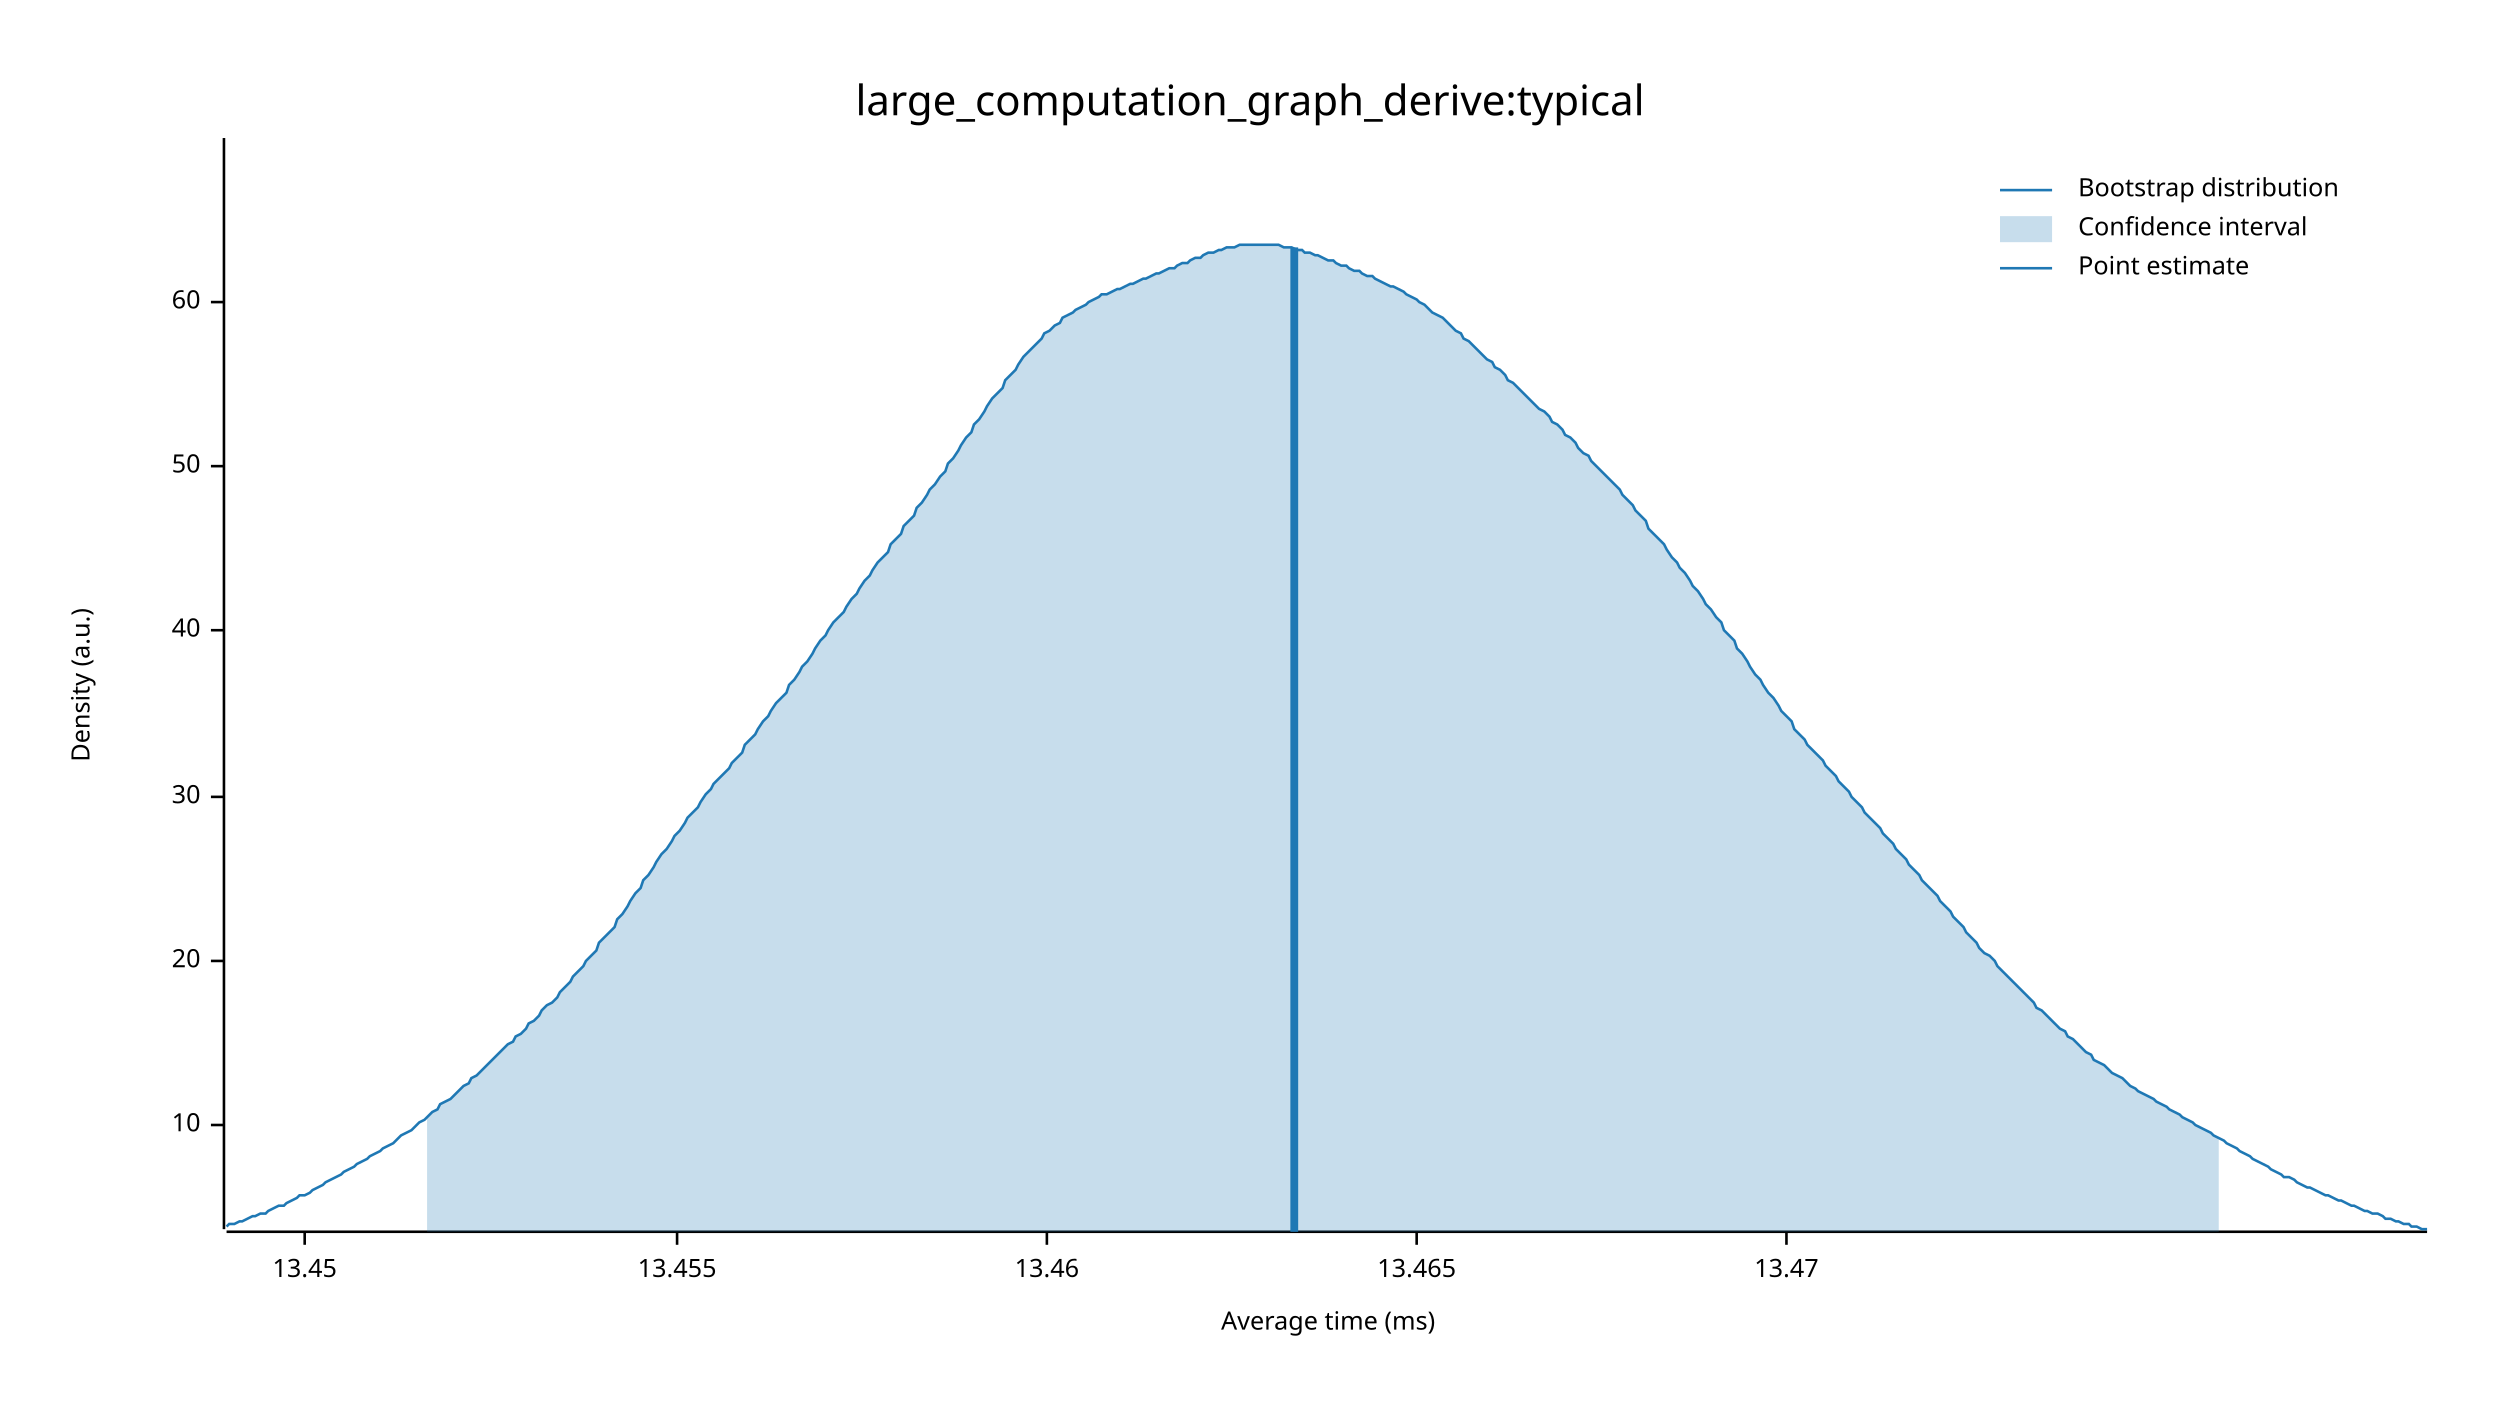
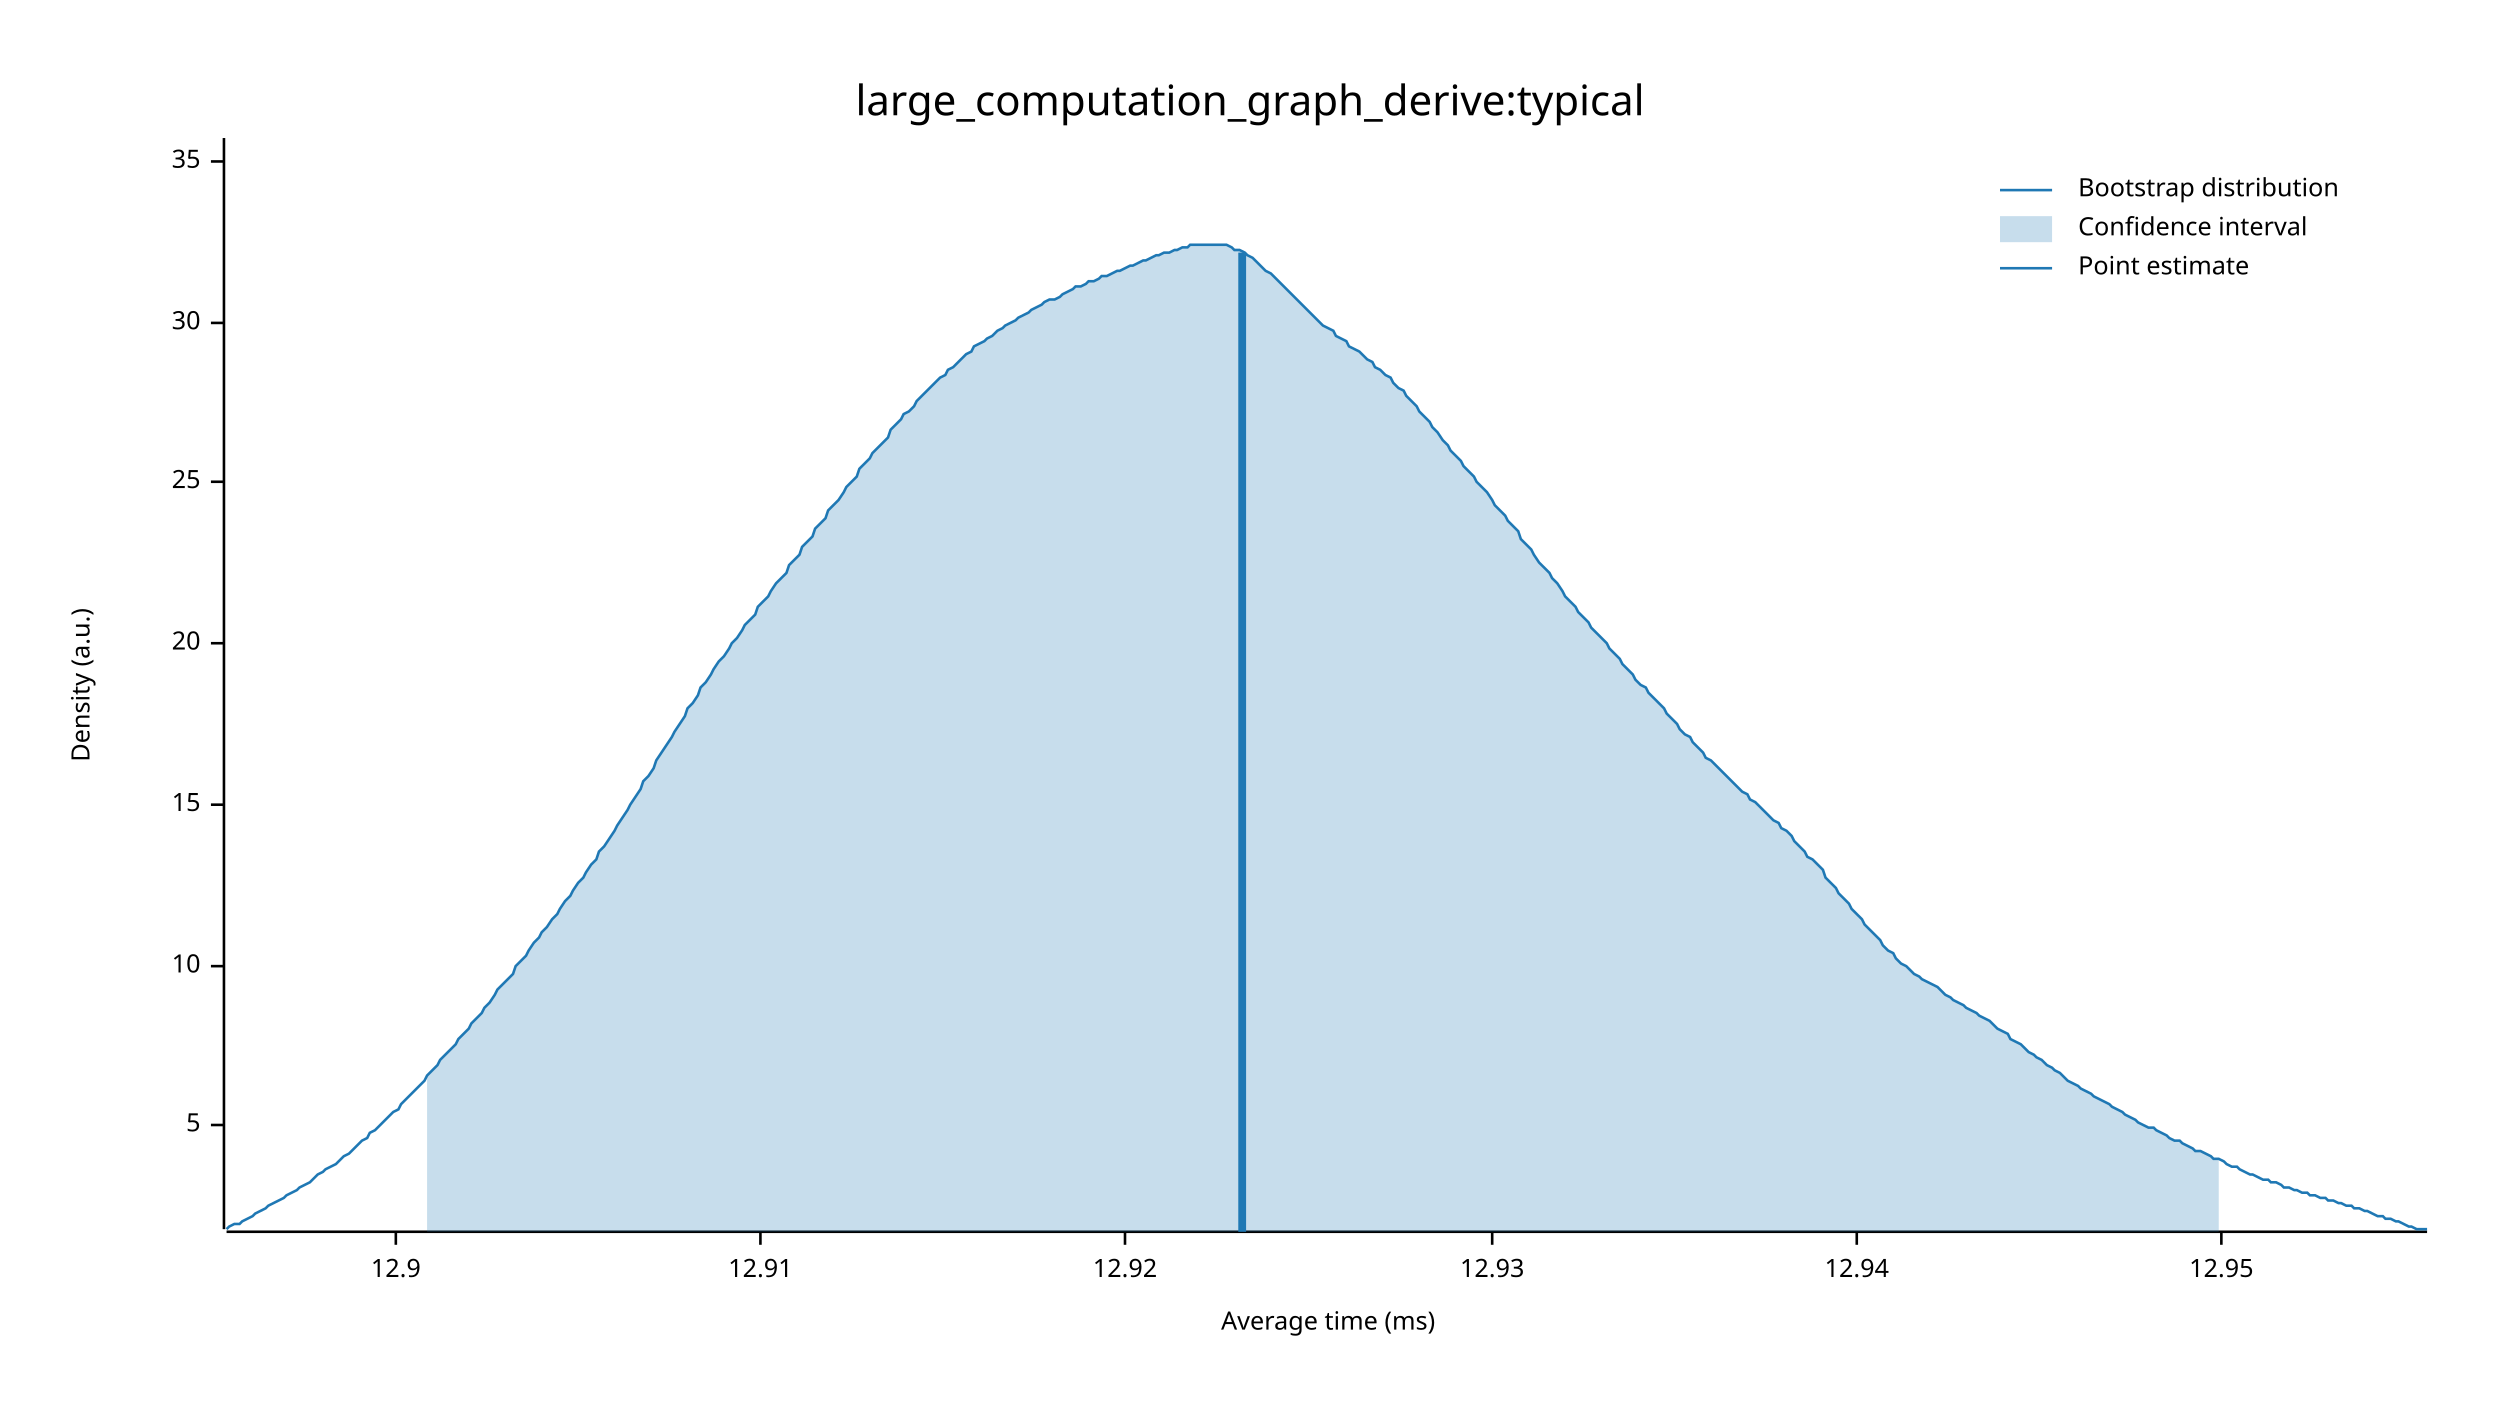
<svg xmlns="http://www.w3.org/2000/svg" width="960" height="540" viewBox="0 0 960 540">
  <text x="480" y="32" dy="0.76em" text-anchor="middle" font-family="sans-serif" font-size="16.129" opacity="1" fill="#000000">
large_computation_graph_derive:typical
</text>
  <text x="27" y="263" dy="0.76em" text-anchor="middle" font-family="sans-serif" font-size="9.677" opacity="1" fill="#000000" transform="rotate(270, 27, 263)">
Density (a.u.)
</text>
  <text x="510" y="513" dy="-0.5ex" text-anchor="middle" font-family="sans-serif" font-size="9.677" opacity="1" fill="#000000">
Average time (ms)
</text>
  <polyline fill="none" opacity="1" stroke="#000000" stroke-width="1" points="86,53 86,472 " />
  <text x="77" y="432" dy="0.5ex" text-anchor="end" font-family="sans-serif" font-size="9.677" opacity="1" fill="#000000">
+ 5
+ </text>
+   <polyline fill="none" opacity="1" stroke="#000000" stroke-width="1" points="81,432 86,432 " />
+   <text x="77" y="371" dy="0.5ex" text-anchor="end" font-family="sans-serif" font-size="9.677" opacity="1" fill="#000000">
10
</text>
-   <polyline fill="none" opacity="1" stroke="#000000" stroke-width="1" points="81,432 86,432 " />
-   <text x="77" y="369" dy="0.5ex" text-anchor="end" font-family="sans-serif" font-size="9.677" opacity="1" fill="#000000">
+   <polyline fill="none" opacity="1" stroke="#000000" stroke-width="1" points="81,371 86,371 " />
+   <text x="77" y="309" dy="0.5ex" text-anchor="end" font-family="sans-serif" font-size="9.677" opacity="1" fill="#000000">
+ 15
+ </text>
+   <polyline fill="none" opacity="1" stroke="#000000" stroke-width="1" points="81,309 86,309 " />
+   <text x="77" y="247" dy="0.5ex" text-anchor="end" font-family="sans-serif" font-size="9.677" opacity="1" fill="#000000">
20
</text>
-   <polyline fill="none" opacity="1" stroke="#000000" stroke-width="1" points="81,369 86,369 " />
-   <text x="77" y="306" dy="0.5ex" text-anchor="end" font-family="sans-serif" font-size="9.677" opacity="1" fill="#000000">
+   <polyline fill="none" opacity="1" stroke="#000000" stroke-width="1" points="81,247 86,247 " />
+   <text x="77" y="185" dy="0.5ex" text-anchor="end" font-family="sans-serif" font-size="9.677" opacity="1" fill="#000000">
+ 25
+ </text>
+   <polyline fill="none" opacity="1" stroke="#000000" stroke-width="1" points="81,185 86,185 " />
+   <text x="77" y="124" dy="0.5ex" text-anchor="end" font-family="sans-serif" font-size="9.677" opacity="1" fill="#000000">
30
</text>
-   <polyline fill="none" opacity="1" stroke="#000000" stroke-width="1" points="81,306 86,306 " />
-   <text x="77" y="242" dy="0.5ex" text-anchor="end" font-family="sans-serif" font-size="9.677" opacity="1" fill="#000000">
- 40
+   <polyline fill="none" opacity="1" stroke="#000000" stroke-width="1" points="81,124 86,124 " />
+   <text x="77" y="62" dy="0.5ex" text-anchor="end" font-family="sans-serif" font-size="9.677" opacity="1" fill="#000000">
+ 35
</text>
-   <polyline fill="none" opacity="1" stroke="#000000" stroke-width="1" points="81,242 86,242 " />
-   <text x="77" y="179" dy="0.5ex" text-anchor="end" font-family="sans-serif" font-size="9.677" opacity="1" fill="#000000">
- 50
+   <polyline fill="none" opacity="1" stroke="#000000" stroke-width="1" points="81,62 86,62 " />
+   <polyline fill="none" opacity="1" stroke="#000000" stroke-width="1" points="87,473 932,473 " />
+   <text x="152" y="483" dy="0.76em" text-anchor="middle" font-family="sans-serif" font-size="9.677" opacity="1" fill="#000000">
+ 12.9
</text>
-   <polyline fill="none" opacity="1" stroke="#000000" stroke-width="1" points="81,179 86,179 " />
-   <text x="77" y="116" dy="0.5ex" text-anchor="end" font-family="sans-serif" font-size="9.677" opacity="1" fill="#000000">
- 60
+   <polyline fill="none" opacity="1" stroke="#000000" stroke-width="1" points="152,473 152,478 " />
+   <text x="292" y="483" dy="0.76em" text-anchor="middle" font-family="sans-serif" font-size="9.677" opacity="1" fill="#000000">
+ 12.91
</text>
-   <polyline fill="none" opacity="1" stroke="#000000" stroke-width="1" points="81,116 86,116 " />
-   <polyline fill="none" opacity="1" stroke="#000000" stroke-width="1" points="87,473 932,473 " />
-   <text x="117" y="483" dy="0.76em" text-anchor="middle" font-family="sans-serif" font-size="9.677" opacity="1" fill="#000000">
- 13.45
+   <polyline fill="none" opacity="1" stroke="#000000" stroke-width="1" points="292,473 292,478 " />
+   <text x="432" y="483" dy="0.76em" text-anchor="middle" font-family="sans-serif" font-size="9.677" opacity="1" fill="#000000">
+ 12.92
</text>
-   <polyline fill="none" opacity="1" stroke="#000000" stroke-width="1" points="117,473 117,478 " />
-   <text x="260" y="483" dy="0.76em" text-anchor="middle" font-family="sans-serif" font-size="9.677" opacity="1" fill="#000000">
- 13.455
+   <polyline fill="none" opacity="1" stroke="#000000" stroke-width="1" points="432,473 432,478 " />
+   <text x="573" y="483" dy="0.76em" text-anchor="middle" font-family="sans-serif" font-size="9.677" opacity="1" fill="#000000">
+ 12.93
</text>
-   <polyline fill="none" opacity="1" stroke="#000000" stroke-width="1" points="260,473 260,478 " />
-   <text x="402" y="483" dy="0.76em" text-anchor="middle" font-family="sans-serif" font-size="9.677" opacity="1" fill="#000000">
- 13.46
+   <polyline fill="none" opacity="1" stroke="#000000" stroke-width="1" points="573,473 573,478 " />
+   <text x="713" y="483" dy="0.76em" text-anchor="middle" font-family="sans-serif" font-size="9.677" opacity="1" fill="#000000">
+ 12.94
</text>
-   <polyline fill="none" opacity="1" stroke="#000000" stroke-width="1" points="402,473 402,478 " />
-   <text x="544" y="483" dy="0.76em" text-anchor="middle" font-family="sans-serif" font-size="9.677" opacity="1" fill="#000000">
- 13.465
+   <polyline fill="none" opacity="1" stroke="#000000" stroke-width="1" points="713,473 713,478 " />
+   <text x="853" y="483" dy="0.76em" text-anchor="middle" font-family="sans-serif" font-size="9.677" opacity="1" fill="#000000">
+ 12.95
</text>
-   <polyline fill="none" opacity="1" stroke="#000000" stroke-width="1" points="544,473 544,478 " />
-   <text x="686" y="483" dy="0.76em" text-anchor="middle" font-family="sans-serif" font-size="9.677" opacity="1" fill="#000000">
- 13.47
- </text>
-   <polyline fill="none" opacity="1" stroke="#000000" stroke-width="1" points="686,473 686,478 " />
-   <polyline fill="none" opacity="1" stroke="#1F78B4" stroke-width="1" points="87,471 88,470 90,470 92,469 93,469 95,468 97,467 98,467 100,466 102,466 103,465 105,464 107,463 109,463 110,462 112,461 114,460 115,459 117,459 119,458 120,457 122,456 124,455 125,454 127,453 129,452 131,451 132,450 134,449 136,448 137,447 139,446 141,445 142,444 144,443 146,442 147,441 149,440 151,439 153,437 154,436 156,435 158,434 159,433 161,431 163,430 164,429 166,427 168,426 169,424 171,423 173,422 175,420 176,419 178,417 180,416 181,414 183,413 185,411 186,410 188,408 190,406 191,405 193,403 195,401 197,400 198,398 200,397 202,395 203,393 205,392 207,390 208,388 210,386 212,385 214,383 215,381 217,379 219,377 220,375 222,373 224,371 225,369 227,367 229,365 230,362 232,360 234,358 236,356 237,353 239,351 241,348 242,346 244,343 246,341 247,338 249,336 251,333 252,331 254,328 256,326 258,323 259,321 261,319 263,316 264,314 266,312 268,310 269,308 271,305 273,303 274,301 276,299 278,297 280,295 281,293 283,291 285,289 286,286 288,284 290,282 291,280 293,277 295,275 296,273 298,270 300,268 302,266 303,263 305,261 307,258 308,256 310,254 312,251 313,249 315,246 317,244 318,242 320,239 322,237 324,235 325,233 327,230 329,228 330,226 332,223 334,221 335,219 337,216 339,214 341,212 342,209 344,207 346,205 347,202 349,200 351,198 352,195 354,193 356,190 357,188 359,186 361,183 363,181 364,178 366,176 368,173 369,171 371,168 373,166 374,163 376,161 378,158 379,156 381,153 383,151 385,149 386,146 388,144 390,142 391,140 393,137 395,135 396,134 398,132 400,130 401,128 403,127 405,125 407,124 408,122 410,121 412,120 413,119 415,118 417,117 418,116 420,115 422,114 423,113 425,113 427,112 429,111 430,111 432,110 434,109 435,109 437,108 439,107 440,107 442,106 444,105 445,105 447,104 449,103 451,103 452,102 454,101 456,101 457,100 459,99 461,99 462,98 464,97 466,97 468,96 469,96 471,95 473,95 474,95 476,94 478,94 479,94 481,94 483,94 484,94 486,94 488,94 490,94 491,94 493,95 495,95 496,95 498,96 500,96 501,97 503,97 505,98 506,98 508,99 510,100 512,100 513,101 515,102 517,102 518,103 520,104 522,104 523,105 525,106 527,106 528,107 530,108 532,109 534,110 535,110 537,111 539,112 540,113 542,114 544,115 545,116 547,117 549,119 550,120 552,121 554,122 556,124 557,125 559,127 561,128 562,130 564,131 566,133 567,134 569,136 571,138 573,139 574,141 576,142 578,144 579,146 581,147 583,149 584,150 586,152 588,154 589,155 591,157 593,158 595,160 596,162 598,163 600,165 601,167 603,168 605,170 606,172 608,174 610,175 611,177 613,179 615,181 617,183 618,184 620,186 622,188 623,190 625,192 627,194 628,196 630,198 632,200 633,203 635,205 637,207 639,209 640,211 642,214 644,216 645,218 647,220 649,223 650,225 652,227 654,230 655,232 657,234 659,237 661,239 662,242 664,244 666,246 667,249 669,251 671,254 672,256 674,259 676,261 677,263 679,266 681,268 683,271 684,273 686,275 688,277 689,280 691,282 693,284 694,286 696,288 698,290 700,292 701,294 703,296 705,298 706,300 708,302 710,304 711,306 713,308 715,310 716,312 718,314 720,316 722,318 723,320 725,322 727,324 728,326 730,328 732,330 733,332 735,334 737,336 738,338 740,340 742,342 744,344 745,346 747,348 749,350 750,352 752,354 754,356 755,358 757,360 759,362 760,364 762,366 764,367 766,369 767,371 769,373 771,375 772,376 774,378 776,380 777,381 779,383 781,385 782,387 784,388 786,390 788,392 789,393 791,395 793,396 794,398 796,399 798,401 799,402 801,404 803,405 804,407 806,408 808,409 810,411 811,412 813,413 815,414 816,415 818,417 820,418 821,419 823,420 825,421 827,422 828,423 830,424 832,425 833,426 835,427 837,428 838,429 840,430 842,431 843,432 845,433 847,434 849,435 850,436 852,437 854,438 855,439 857,440 859,441 860,442 862,443 864,444 865,445 867,446 869,447 871,448 872,449 874,450 876,451 877,452 879,452 881,453 882,454 884,455 886,456 887,456 889,457 891,458 893,459 894,459 896,460 898,461 899,461 901,462 903,463 904,463 906,464 908,465 909,465 911,466 913,466 915,467 916,468 918,468 920,469 921,469 923,470 925,470 926,471 928,471 930,472 932,472 " />
-   <polygon opacity="0.25" fill="#1F78B4" points="164,429 166,427 168,426 169,424 171,423 173,422 175,420 176,419 178,417 180,416 181,414 183,413 185,411 186,410 188,408 190,406 191,405 193,403 195,401 197,400 198,398 200,397 202,395 203,393 205,392 207,390 208,388 210,386 212,385 214,383 215,381 217,379 219,377 220,375 222,373 224,371 225,369 227,367 229,365 230,362 232,360 234,358 236,356 237,353 239,351 241,348 242,346 244,343 246,341 247,338 249,336 251,333 252,331 254,328 256,326 258,323 259,321 261,319 263,316 264,314 266,312 268,310 269,308 271,305 273,303 274,301 276,299 278,297 280,295 281,293 283,291 285,289 286,286 288,284 290,282 291,280 293,277 295,275 296,273 298,270 300,268 302,266 303,263 305,261 307,258 308,256 310,254 312,251 313,249 315,246 317,244 318,242 320,239 322,237 324,235 325,233 327,230 329,228 330,226 332,223 334,221 335,219 337,216 339,214 341,212 342,209 344,207 346,205 347,202 349,200 351,198 352,195 354,193 356,190 357,188 359,186 361,183 363,181 364,178 366,176 368,173 369,171 371,168 373,166 374,163 376,161 378,158 379,156 381,153 383,151 385,149 386,146 388,144 390,142 391,140 393,137 395,135 396,134 398,132 400,130 401,128 403,127 405,125 407,124 408,122 410,121 412,120 413,119 415,118 417,117 418,116 420,115 422,114 423,113 425,113 427,112 429,111 430,111 432,110 434,109 435,109 437,108 439,107 440,107 442,106 444,105 445,105 447,104 449,103 451,103 452,102 454,101 456,101 457,100 459,99 461,99 462,98 464,97 466,97 468,96 469,96 471,95 473,95 474,95 476,94 478,94 479,94 481,94 483,94 484,94 486,94 488,94 490,94 491,94 493,95 495,95 496,95 498,96 500,96 501,97 503,97 505,98 506,98 508,99 510,100 512,100 513,101 515,102 517,102 518,103 520,104 522,104 523,105 525,106 527,106 528,107 530,108 532,109 534,110 535,110 537,111 539,112 540,113 542,114 544,115 545,116 547,117 549,119 550,120 552,121 554,122 556,124 557,125 559,127 561,128 562,130 564,131 566,133 567,134 569,136 571,138 573,139 574,141 576,142 578,144 579,146 581,147 583,149 584,150 586,152 588,154 589,155 591,157 593,158 595,160 596,162 598,163 600,165 601,167 603,168 605,170 606,172 608,174 610,175 611,177 613,179 615,181 617,183 618,184 620,186 622,188 623,190 625,192 627,194 628,196 630,198 632,200 633,203 635,205 637,207 639,209 640,211 642,214 644,216 645,218 647,220 649,223 650,225 652,227 654,230 655,232 657,234 659,237 661,239 662,242 664,244 666,246 667,249 669,251 671,254 672,256 674,259 676,261 677,263 679,266 681,268 683,271 684,273 686,275 688,277 689,280 691,282 693,284 694,286 696,288 698,290 700,292 701,294 703,296 705,298 706,300 708,302 710,304 711,306 713,308 715,310 716,312 718,314 720,316 722,318 723,320 725,322 727,324 728,326 730,328 732,330 733,332 735,334 737,336 738,338 740,340 742,342 744,344 745,346 747,348 749,350 750,352 752,354 754,356 755,358 757,360 759,362 760,364 762,366 764,367 766,369 767,371 769,373 771,375 772,376 774,378 776,380 777,381 779,383 781,385 782,387 784,388 786,390 788,392 789,393 791,395 793,396 794,398 796,399 798,401 799,402 801,404 803,405 804,407 806,408 808,409 810,411 811,412 813,413 815,414 816,415 818,417 820,418 821,419 823,420 825,421 827,422 828,423 830,424 832,425 833,426 835,427 837,428 838,429 840,430 842,431 843,432 845,433 847,434 849,435 850,436 852,437 852,473 164,473 " />
-   <polyline fill="none" opacity="1" stroke="#1F78B4" stroke-width="3" points="497,473 497,95 " />
+   <polyline fill="none" opacity="1" stroke="#000000" stroke-width="1" points="853,473 853,478 " />
+   <polyline fill="none" opacity="1" stroke="#1F78B4" stroke-width="1" points="87,472 88,471 90,470 92,470 93,469 95,468 97,467 98,466 100,465 102,464 103,463 105,462 107,461 109,460 110,459 112,458 114,457 115,456 117,455 119,454 120,453 122,451 124,450 125,449 127,448 129,447 131,445 132,444 134,443 136,441 137,440 139,438 141,437 142,435 144,434 146,432 147,431 149,429 151,427 153,426 154,424 156,422 158,420 159,419 161,417 163,415 164,413 166,411 168,409 169,407 171,405 173,403 175,401 176,399 178,397 180,395 181,393 183,391 185,389 186,387 188,385 190,382 191,380 193,378 195,376 197,374 198,371 200,369 202,367 203,365 205,362 207,360 208,358 210,356 212,353 214,351 215,349 217,346 219,344 220,342 222,339 224,337 225,335 227,332 229,330 230,327 232,325 234,322 236,319 237,317 239,314 241,311 242,309 244,306 246,303 247,300 249,298 251,295 252,292 254,289 256,286 258,283 259,281 261,278 263,275 264,272 266,270 268,267 269,264 271,262 273,259 274,257 276,254 278,252 280,249 281,247 283,245 285,242 286,240 288,238 290,236 291,233 293,231 295,229 296,227 298,224 300,222 302,220 303,217 305,215 307,213 308,210 310,208 312,206 313,203 315,201 317,199 318,196 320,194 322,192 324,189 325,187 327,185 329,183 330,180 332,178 334,176 335,174 337,172 339,170 341,168 342,165 344,163 346,161 347,159 349,158 351,156 352,154 354,152 356,150 357,149 359,147 361,145 363,144 364,142 366,141 368,139 369,138 371,136 373,135 374,133 376,132 378,131 379,130 381,129 383,127 385,126 386,125 388,124 390,123 391,122 393,121 395,120 396,119 398,118 400,117 401,116 403,115 405,115 407,114 408,113 410,112 412,111 413,110 415,110 417,109 418,108 420,108 422,107 423,106 425,106 427,105 429,104 430,104 432,103 434,102 435,102 437,101 439,100 440,100 442,99 444,98 445,98 447,97 449,97 451,96 452,96 454,95 456,95 457,94 459,94 461,94 462,94 464,94 466,94 468,94 469,94 471,94 473,95 474,96 476,96 478,97 479,98 481,99 483,101 484,102 486,104 488,105 490,107 491,108 493,110 495,112 496,113 498,115 500,117 501,118 503,120 505,122 506,123 508,125 510,126 512,127 513,129 515,130 517,131 518,133 520,134 522,135 523,136 525,138 527,139 528,141 530,142 532,144 534,145 535,147 537,149 539,150 540,152 542,154 544,156 545,158 547,160 549,162 550,164 552,166 554,169 556,171 557,173 559,175 561,177 562,179 564,181 566,183 567,185 569,187 571,189 573,192 574,194 576,196 578,198 579,200 581,202 583,204 584,207 586,209 588,211 589,213 591,216 593,218 595,220 596,222 598,224 600,227 601,229 603,231 605,233 606,235 608,237 610,239 611,241 613,243 615,245 617,247 618,249 620,251 622,253 623,255 625,257 627,259 628,261 630,263 632,264 633,266 635,268 637,270 639,272 640,274 642,276 644,278 645,280 647,282 649,283 650,285 652,287 654,289 655,291 657,292 659,294 661,296 662,297 664,299 666,301 667,302 669,304 671,305 672,307 674,308 676,310 677,311 679,313 681,315 683,316 684,318 686,319 688,321 689,323 691,325 693,327 694,329 696,330 698,332 700,334 701,337 703,339 705,341 706,343 708,345 710,347 711,349 713,351 715,353 716,355 718,357 720,359 722,361 723,363 725,365 727,366 728,368 730,370 732,371 733,372 735,374 737,375 738,376 740,377 742,378 744,379 745,380 747,382 749,383 750,384 752,385 754,386 755,387 757,388 759,389 760,390 762,391 764,392 766,394 767,395 769,396 771,397 772,399 774,400 776,401 777,402 779,404 781,405 782,406 784,407 786,409 788,410 789,411 791,412 793,414 794,415 796,416 798,417 799,418 801,419 803,420 804,421 806,422 808,423 810,424 811,425 813,426 815,427 816,428 818,429 820,430 821,431 823,432 825,433 827,433 828,434 830,435 832,436 833,437 835,438 837,438 838,439 840,440 842,441 843,442 845,442 847,443 849,444 850,445 852,445 854,446 855,447 857,448 859,448 860,449 862,450 864,451 865,451 867,452 869,453 871,453 872,454 874,454 876,455 877,456 879,456 881,457 882,457 884,458 886,458 887,459 889,459 891,460 893,460 894,461 896,461 898,462 899,462 901,463 903,463 904,464 906,464 908,465 909,465 911,466 913,467 915,467 916,468 918,468 920,469 921,469 923,470 925,471 926,471 928,472 930,472 932,472 " />
+   <polygon opacity="0.25" fill="#1F78B4" points="164,413 166,411 168,409 169,407 171,405 173,403 175,401 176,399 178,397 180,395 181,393 183,391 185,389 186,387 188,385 190,382 191,380 193,378 195,376 197,374 198,371 200,369 202,367 203,365 205,362 207,360 208,358 210,356 212,353 214,351 215,349 217,346 219,344 220,342 222,339 224,337 225,335 227,332 229,330 230,327 232,325 234,322 236,319 237,317 239,314 241,311 242,309 244,306 246,303 247,300 249,298 251,295 252,292 254,289 256,286 258,283 259,281 261,278 263,275 264,272 266,270 268,267 269,264 271,262 273,259 274,257 276,254 278,252 280,249 281,247 283,245 285,242 286,240 288,238 290,236 291,233 293,231 295,229 296,227 298,224 300,222 302,220 303,217 305,215 307,213 308,210 310,208 312,206 313,203 315,201 317,199 318,196 320,194 322,192 324,189 325,187 327,185 329,183 330,180 332,178 334,176 335,174 337,172 339,170 341,168 342,165 344,163 346,161 347,159 349,158 351,156 352,154 354,152 356,150 357,149 359,147 361,145 363,144 364,142 366,141 368,139 369,138 371,136 373,135 374,133 376,132 378,131 379,130 381,129 383,127 385,126 386,125 388,124 390,123 391,122 393,121 395,120 396,119 398,118 400,117 401,116 403,115 405,115 407,114 408,113 410,112 412,111 413,110 415,110 417,109 418,108 420,108 422,107 423,106 425,106 427,105 429,104 430,104 432,103 434,102 435,102 437,101 439,100 440,100 442,99 444,98 445,98 447,97 449,97 451,96 452,96 454,95 456,95 457,94 459,94 461,94 462,94 464,94 466,94 468,94 469,94 471,94 473,95 474,96 476,96 478,97 479,98 481,99 483,101 484,102 486,104 488,105 490,107 491,108 493,110 495,112 496,113 498,115 500,117 501,118 503,120 505,122 506,123 508,125 510,126 512,127 513,129 515,130 517,131 518,133 520,134 522,135 523,136 525,138 527,139 528,141 530,142 532,144 534,145 535,147 537,149 539,150 540,152 542,154 544,156 545,158 547,160 549,162 550,164 552,166 554,169 556,171 557,173 559,175 561,177 562,179 564,181 566,183 567,185 569,187 571,189 573,192 574,194 576,196 578,198 579,200 581,202 583,204 584,207 586,209 588,211 589,213 591,216 593,218 595,220 596,222 598,224 600,227 601,229 603,231 605,233 606,235 608,237 610,239 611,241 613,243 615,245 617,247 618,249 620,251 622,253 623,255 625,257 627,259 628,261 630,263 632,264 633,266 635,268 637,270 639,272 640,274 642,276 644,278 645,280 647,282 649,283 650,285 652,287 654,289 655,291 657,292 659,294 661,296 662,297 664,299 666,301 667,302 669,304 671,305 672,307 674,308 676,310 677,311 679,313 681,315 683,316 684,318 686,319 688,321 689,323 691,325 693,327 694,329 696,330 698,332 700,334 701,337 703,339 705,341 706,343 708,345 710,347 711,349 713,351 715,353 716,355 718,357 720,359 722,361 723,363 725,365 727,366 728,368 730,370 732,371 733,372 735,374 737,375 738,376 740,377 742,378 744,379 745,380 747,382 749,383 750,384 752,385 754,386 755,387 757,388 759,389 760,390 762,391 764,392 766,394 767,395 769,396 771,397 772,399 774,400 776,401 777,402 779,404 781,405 782,406 784,407 786,409 788,410 789,411 791,412 793,414 794,415 796,416 798,417 799,418 801,419 803,420 804,421 806,422 808,423 810,424 811,425 813,426 815,427 816,428 818,429 820,430 821,431 823,432 825,433 827,433 828,434 830,435 832,436 833,437 835,438 837,438 838,439 840,440 842,441 843,442 845,442 847,443 849,444 850,445 852,445 852,473 164,473 " />
+   <polyline fill="none" opacity="1" stroke="#1F78B4" stroke-width="3" points="477,473 477,97 " />
  <text x="798" y="68" dy="0.76em" text-anchor="start" font-family="sans-serif" font-size="9.677" opacity="1" fill="#000000">
Bootstrap distribution
</text>
  <text x="798" y="83" dy="0.76em" text-anchor="start" font-family="sans-serif" font-size="9.677" opacity="1" fill="#000000">
Confidence interval
</text>
  <text x="798" y="98" dy="0.76em" text-anchor="start" font-family="sans-serif" font-size="9.677" opacity="1" fill="#000000">
Point estimate
</text>
  <polyline fill="none" opacity="1" stroke="#1F78B4" stroke-width="1" points="768,73 788,73 " />
  <rect x="768" y="83" width="20" height="10" opacity="0.25" fill="#1F78B4" stroke="none" />
  <polyline fill="none" opacity="1" stroke="#1F78B4" stroke-width="1" points="768,103 788,103 " />
</svg>
